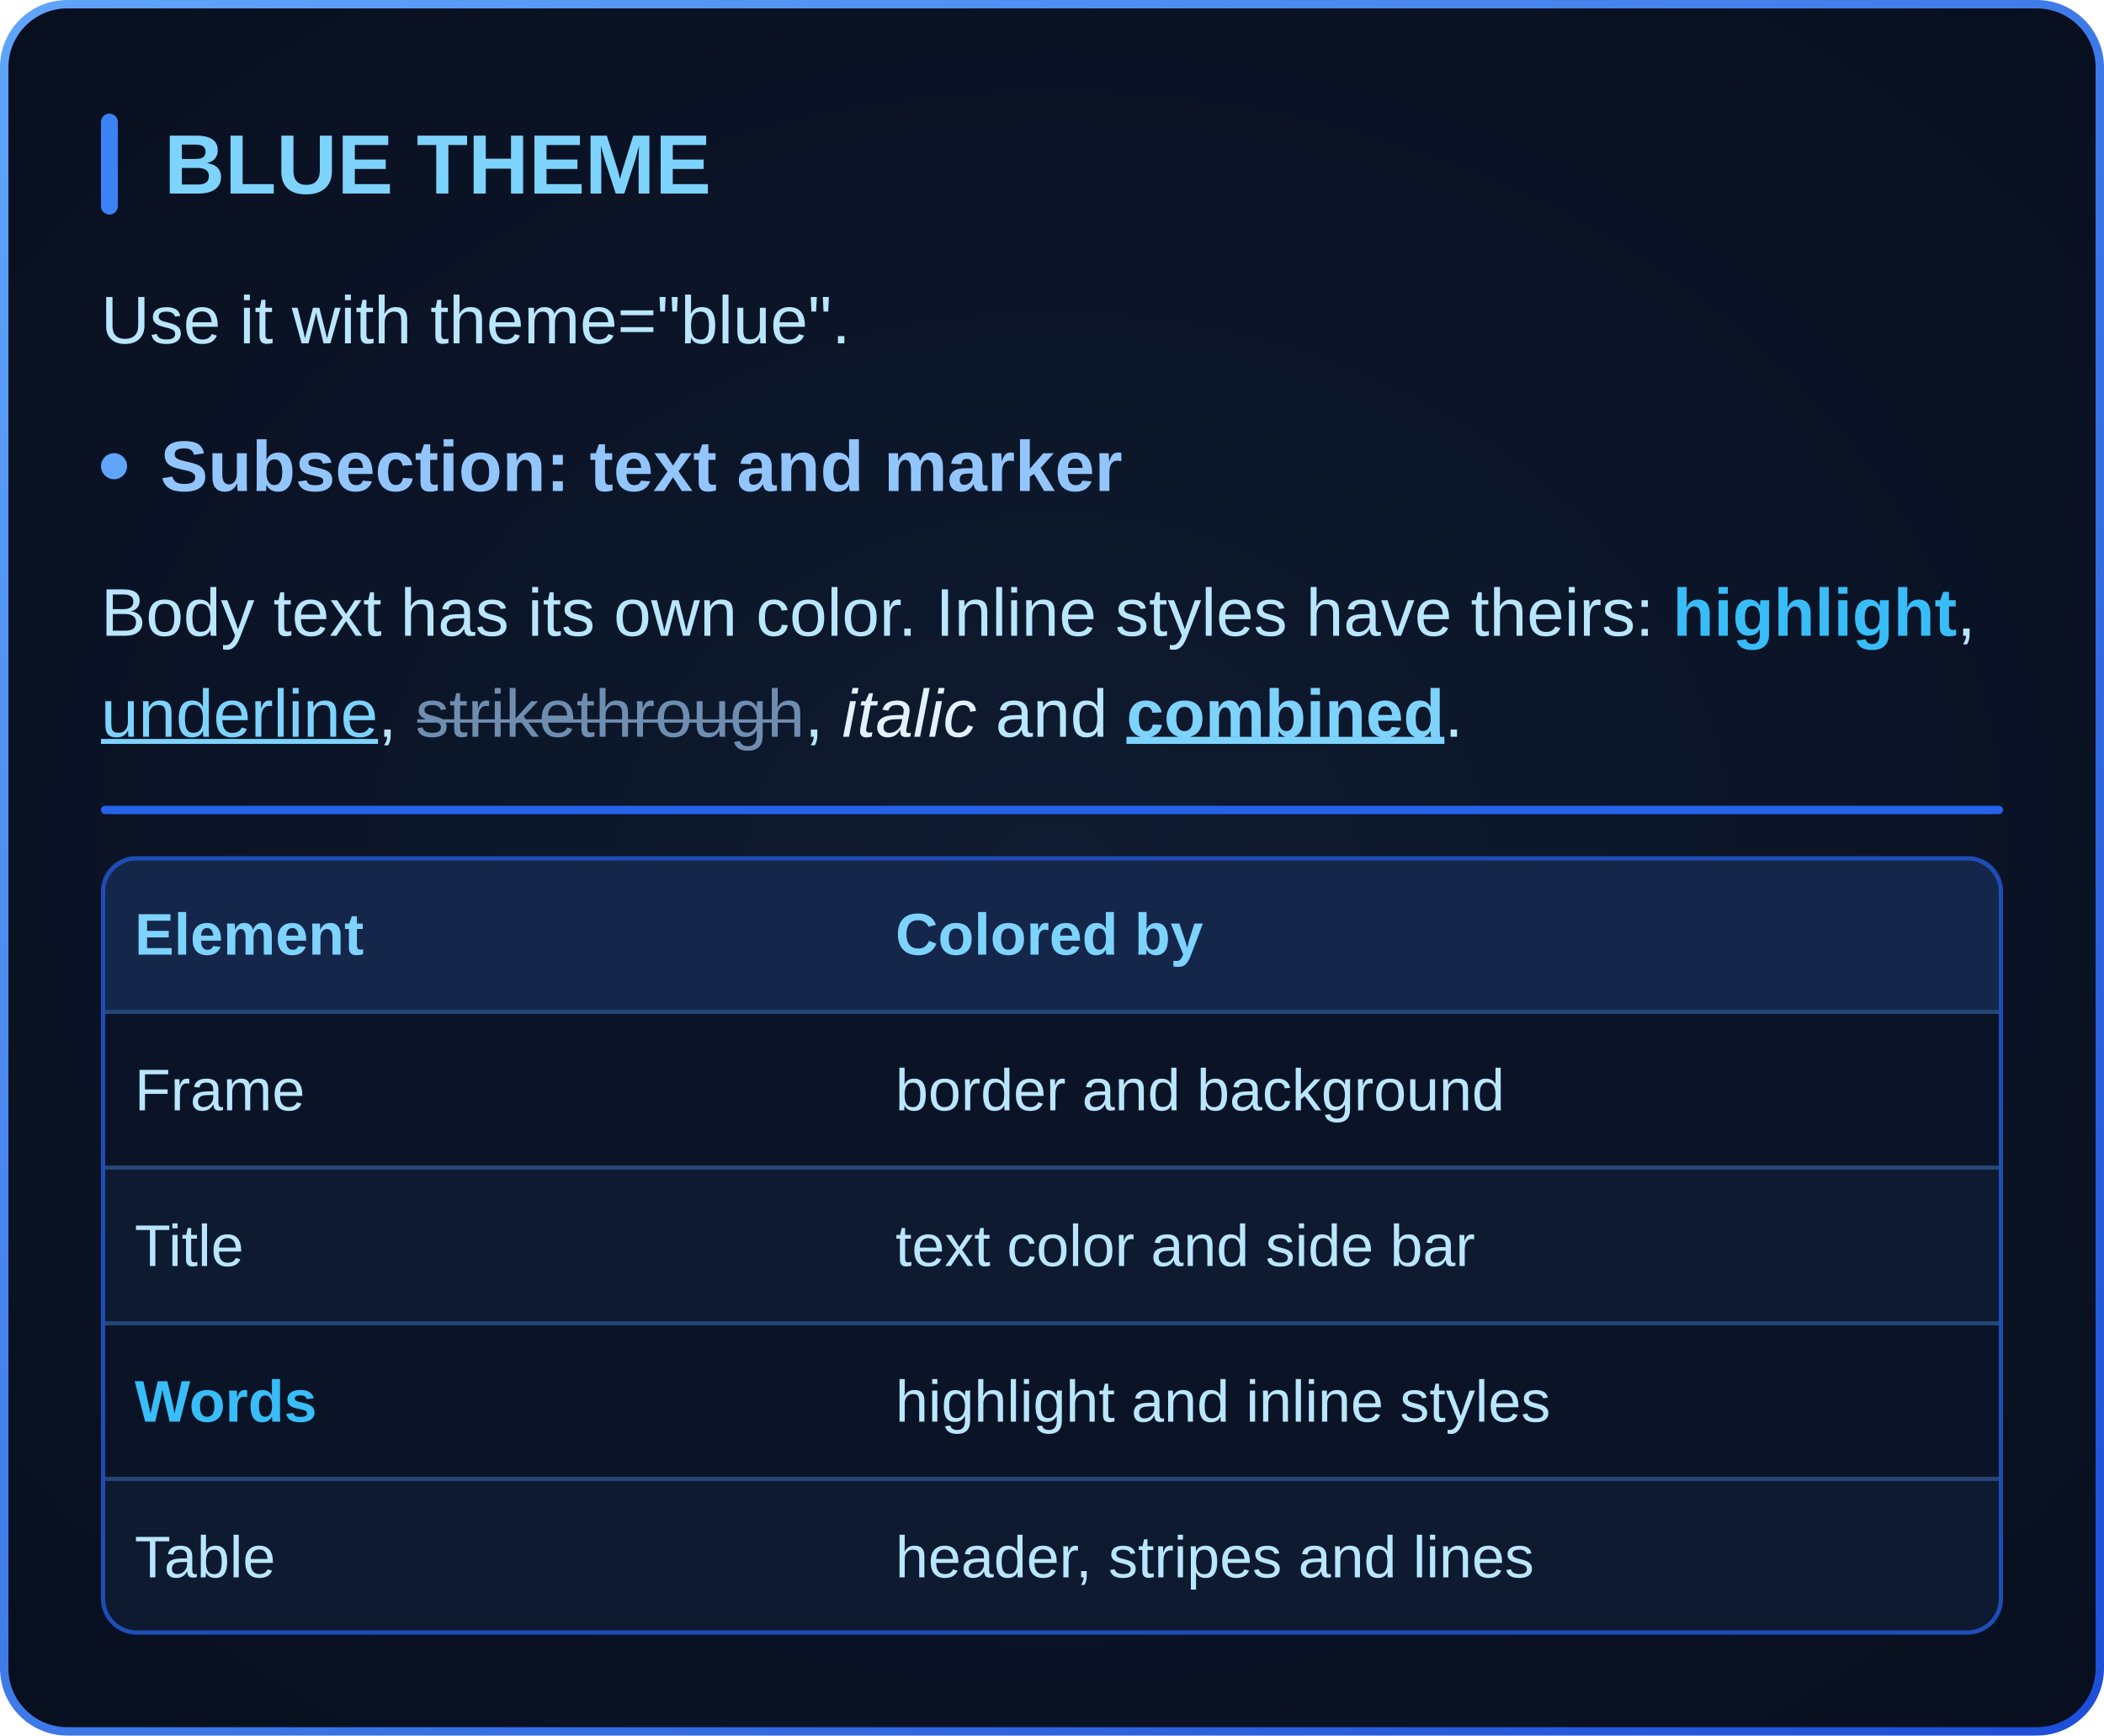
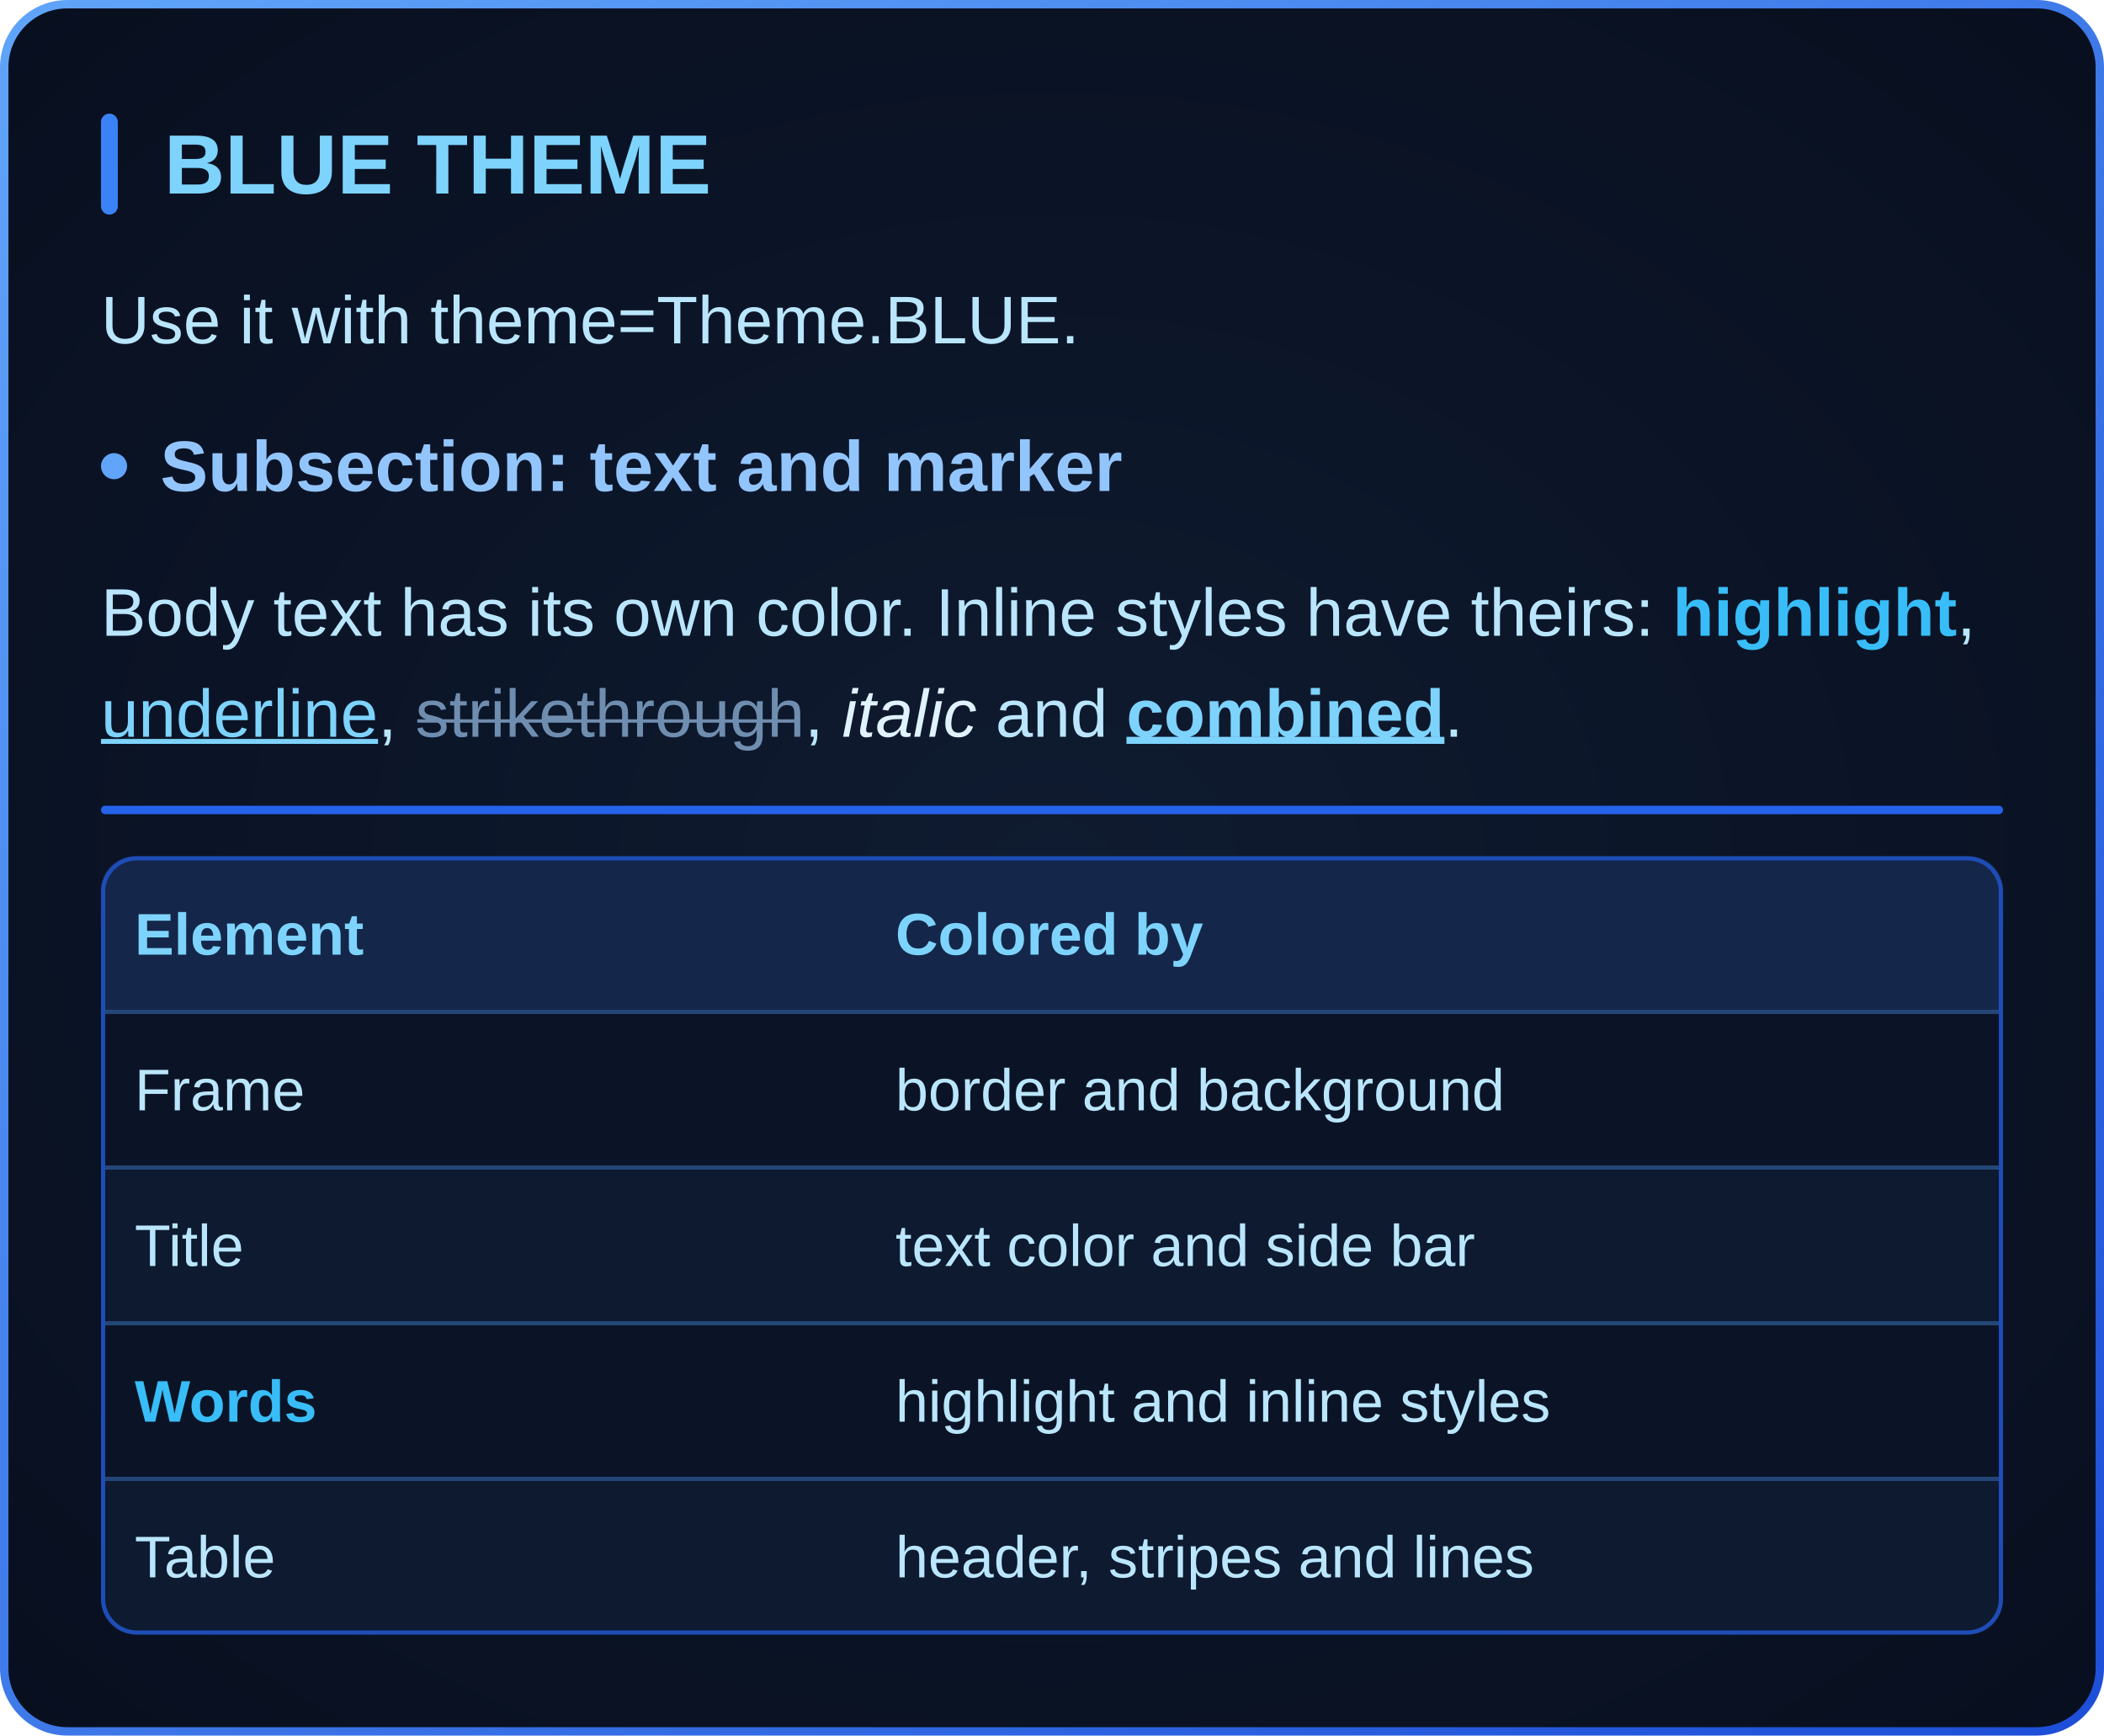
<svg xmlns="http://www.w3.org/2000/svg" width="500" height="412.5" viewBox="0 0 500 412.5">
  <style>
@keyframes entry {
  from { opacity: 0; transform: translateY(-24px); } to { opacity: 1; transform: none; }
}
.entry {
  animation: entry 0.8s ease-out both;
  transform-box: fill-box;
  transform-origin: center;
}
@media (prefers-reduced-motion: reduce) {
  .entry { animation: none; }
}
</style>
  <g class="entry">
    <defs>
      <radialGradient id="background" cx="0.5" cy="0.5" r="0.7">
        <stop offset="0" stop-color="#0F1B30" />
        <stop offset="1" stop-color="#080F1F" />
      </radialGradient>
      <linearGradient id="border" x1="0" y1="0" x2="1" y2="1">
        <stop offset="0" stop-color="#60A5FA" />
        <stop offset="1" stop-color="#1D4ED8" />
      </linearGradient>
    </defs>
    <rect x="1" y="1" width="498" height="410.5" rx="15" fill="url(#background)" stroke="none" stroke-width="2" />
    <rect x="1" y="1" width="498" height="410.5" rx="15" fill="none" stroke="url(#border)" stroke-width="2" />
    <g font-family="Arial, Helvetica, sans-serif">
      <rect x="24.0" y="27.0" width="4" height="24.0" rx="2" fill="#3B82F6" />
      <text x="39.0" y="46.0" font-size="20" fill="#7DD3FC" font-weight="700">BLUE THEME</text>
-       <text x="24.0" y="81.6" font-size="16" fill="#BAE6FD">Use it with theme="blue".</text>
+       <text x="24.0" y="81.6" font-size="16" fill="#BAE6FD">Use it with theme=Theme.BLUE.</text>
      <circle cx="27.1" cy="110.8" r="3.1" fill="#60A5FA" />
      <text x="38.1" y="116.7" font-size="17" fill="#93C5FD" font-weight="700">Subsection: text and marker</text>
      <text x="24.0" y="151.1" font-size="16" fill="#BAE6FD">Body text has its own color. Inline styles have theirs: <tspan fill="#38BDF8" font-weight="700">highlight</tspan>,</text>
      <text x="24.0" y="175.1" font-size="16" fill="#BAE6FD">
        <tspan fill="#7DD3FC" text-decoration="underline">underline</tspan>, <tspan fill="#6F8DAF" text-decoration="line-through">strikethrough</tspan>, <tspan fill="#E0F2FE" font-style="italic">italic</tspan> and <tspan fill="#7DD3FC" font-weight="700" text-decoration="underline">combined</tspan>.</text>
      <rect x="24.0" y="191.5" width="452.0" height="2" rx="1" fill="#2563EB" />
      <clipPath id="table-clip-24-204">
        <rect x="24.0" y="203.5" width="452.0" height="185.0" rx="8" />
      </clipPath>
      <g clip-path="url(#table-clip-24-204)">
        <rect x="24.0" y="203.5" width="452.0" height="185.0" fill="#0B1426" />
        <rect x="24.0" y="203.5" width="452.0" height="37.0" fill="#14274A" />
        <rect x="24.0" y="277.5" width="452.0" height="37.0" fill="#0D1A30" />
        <rect x="24.0" y="351.5" width="452.0" height="37.0" fill="#0D1A30" />
      </g>
      <line x1="24.0" y1="240.5" x2="476.0" y2="240.5" stroke="#234676" stroke-width="1" />
      <line x1="24.0" y1="277.5" x2="476.0" y2="277.5" stroke="#234676" stroke-width="1" />
      <line x1="24.0" y1="314.5" x2="476.0" y2="314.5" stroke="#234676" stroke-width="1" />
      <line x1="24.0" y1="351.5" x2="476.0" y2="351.5" stroke="#234676" stroke-width="1" />
      <text x="32.0" y="226.9" font-size="14" fill="#7DD3FC" font-weight="700">Element</text>
      <text x="212.8" y="226.9" font-size="14" fill="#7DD3FC" font-weight="700">Colored by</text>
      <text x="32.0" y="263.9" font-size="14" fill="#BAE6FD">Frame</text>
      <text x="212.8" y="263.9" font-size="14" fill="#BAE6FD">border and background</text>
      <text x="32.0" y="300.9" font-size="14" fill="#BAE6FD">Title</text>
      <text x="212.8" y="300.9" font-size="14" fill="#BAE6FD">text color and side bar</text>
      <text x="32.0" y="337.9" font-size="14" fill="#BAE6FD">
        <tspan fill="#38BDF8" font-weight="700">Words</tspan>
      </text>
      <text x="212.8" y="337.9" font-size="14" fill="#BAE6FD">highlight and inline styles</text>
      <text x="32.0" y="374.9" font-size="14" fill="#BAE6FD">Table</text>
      <text x="212.8" y="374.9" font-size="14" fill="#BAE6FD">header, stripes and lines</text>
      <rect x="24.5" y="204.0" width="451.0" height="184.0" rx="8" fill="none" stroke="#1E4DB7" stroke-width="1" />
    </g>
  </g>
</svg>
